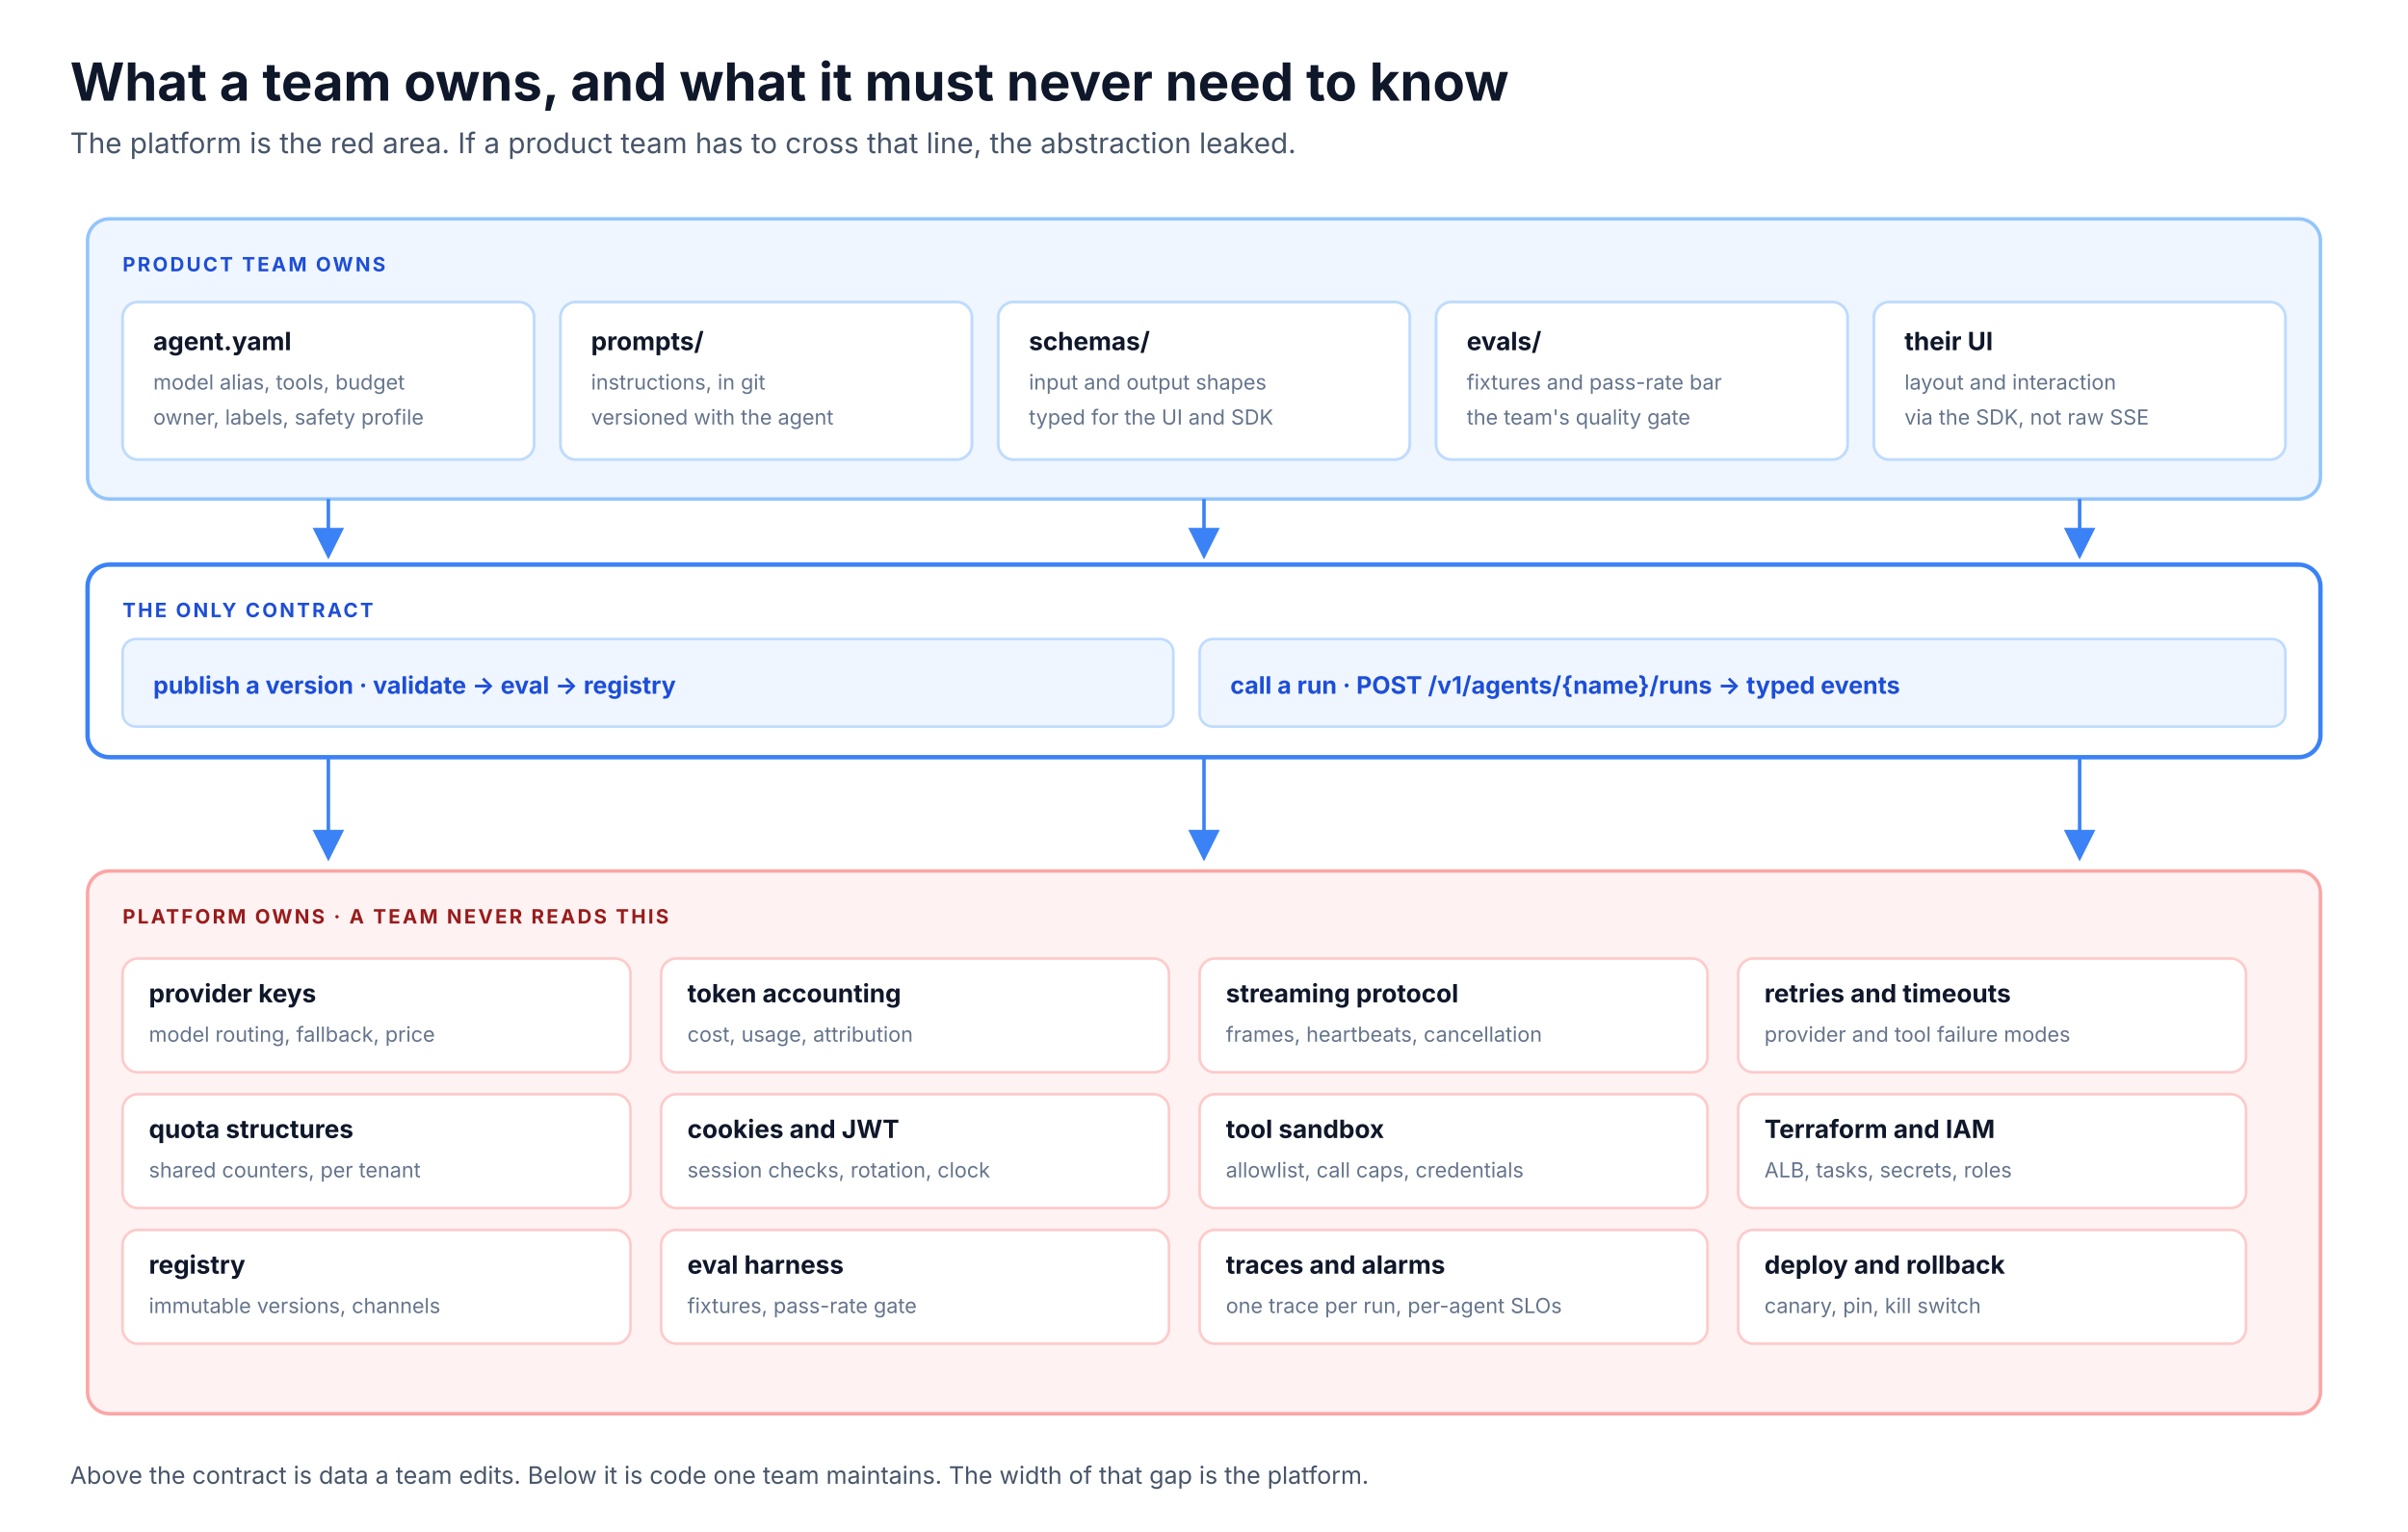
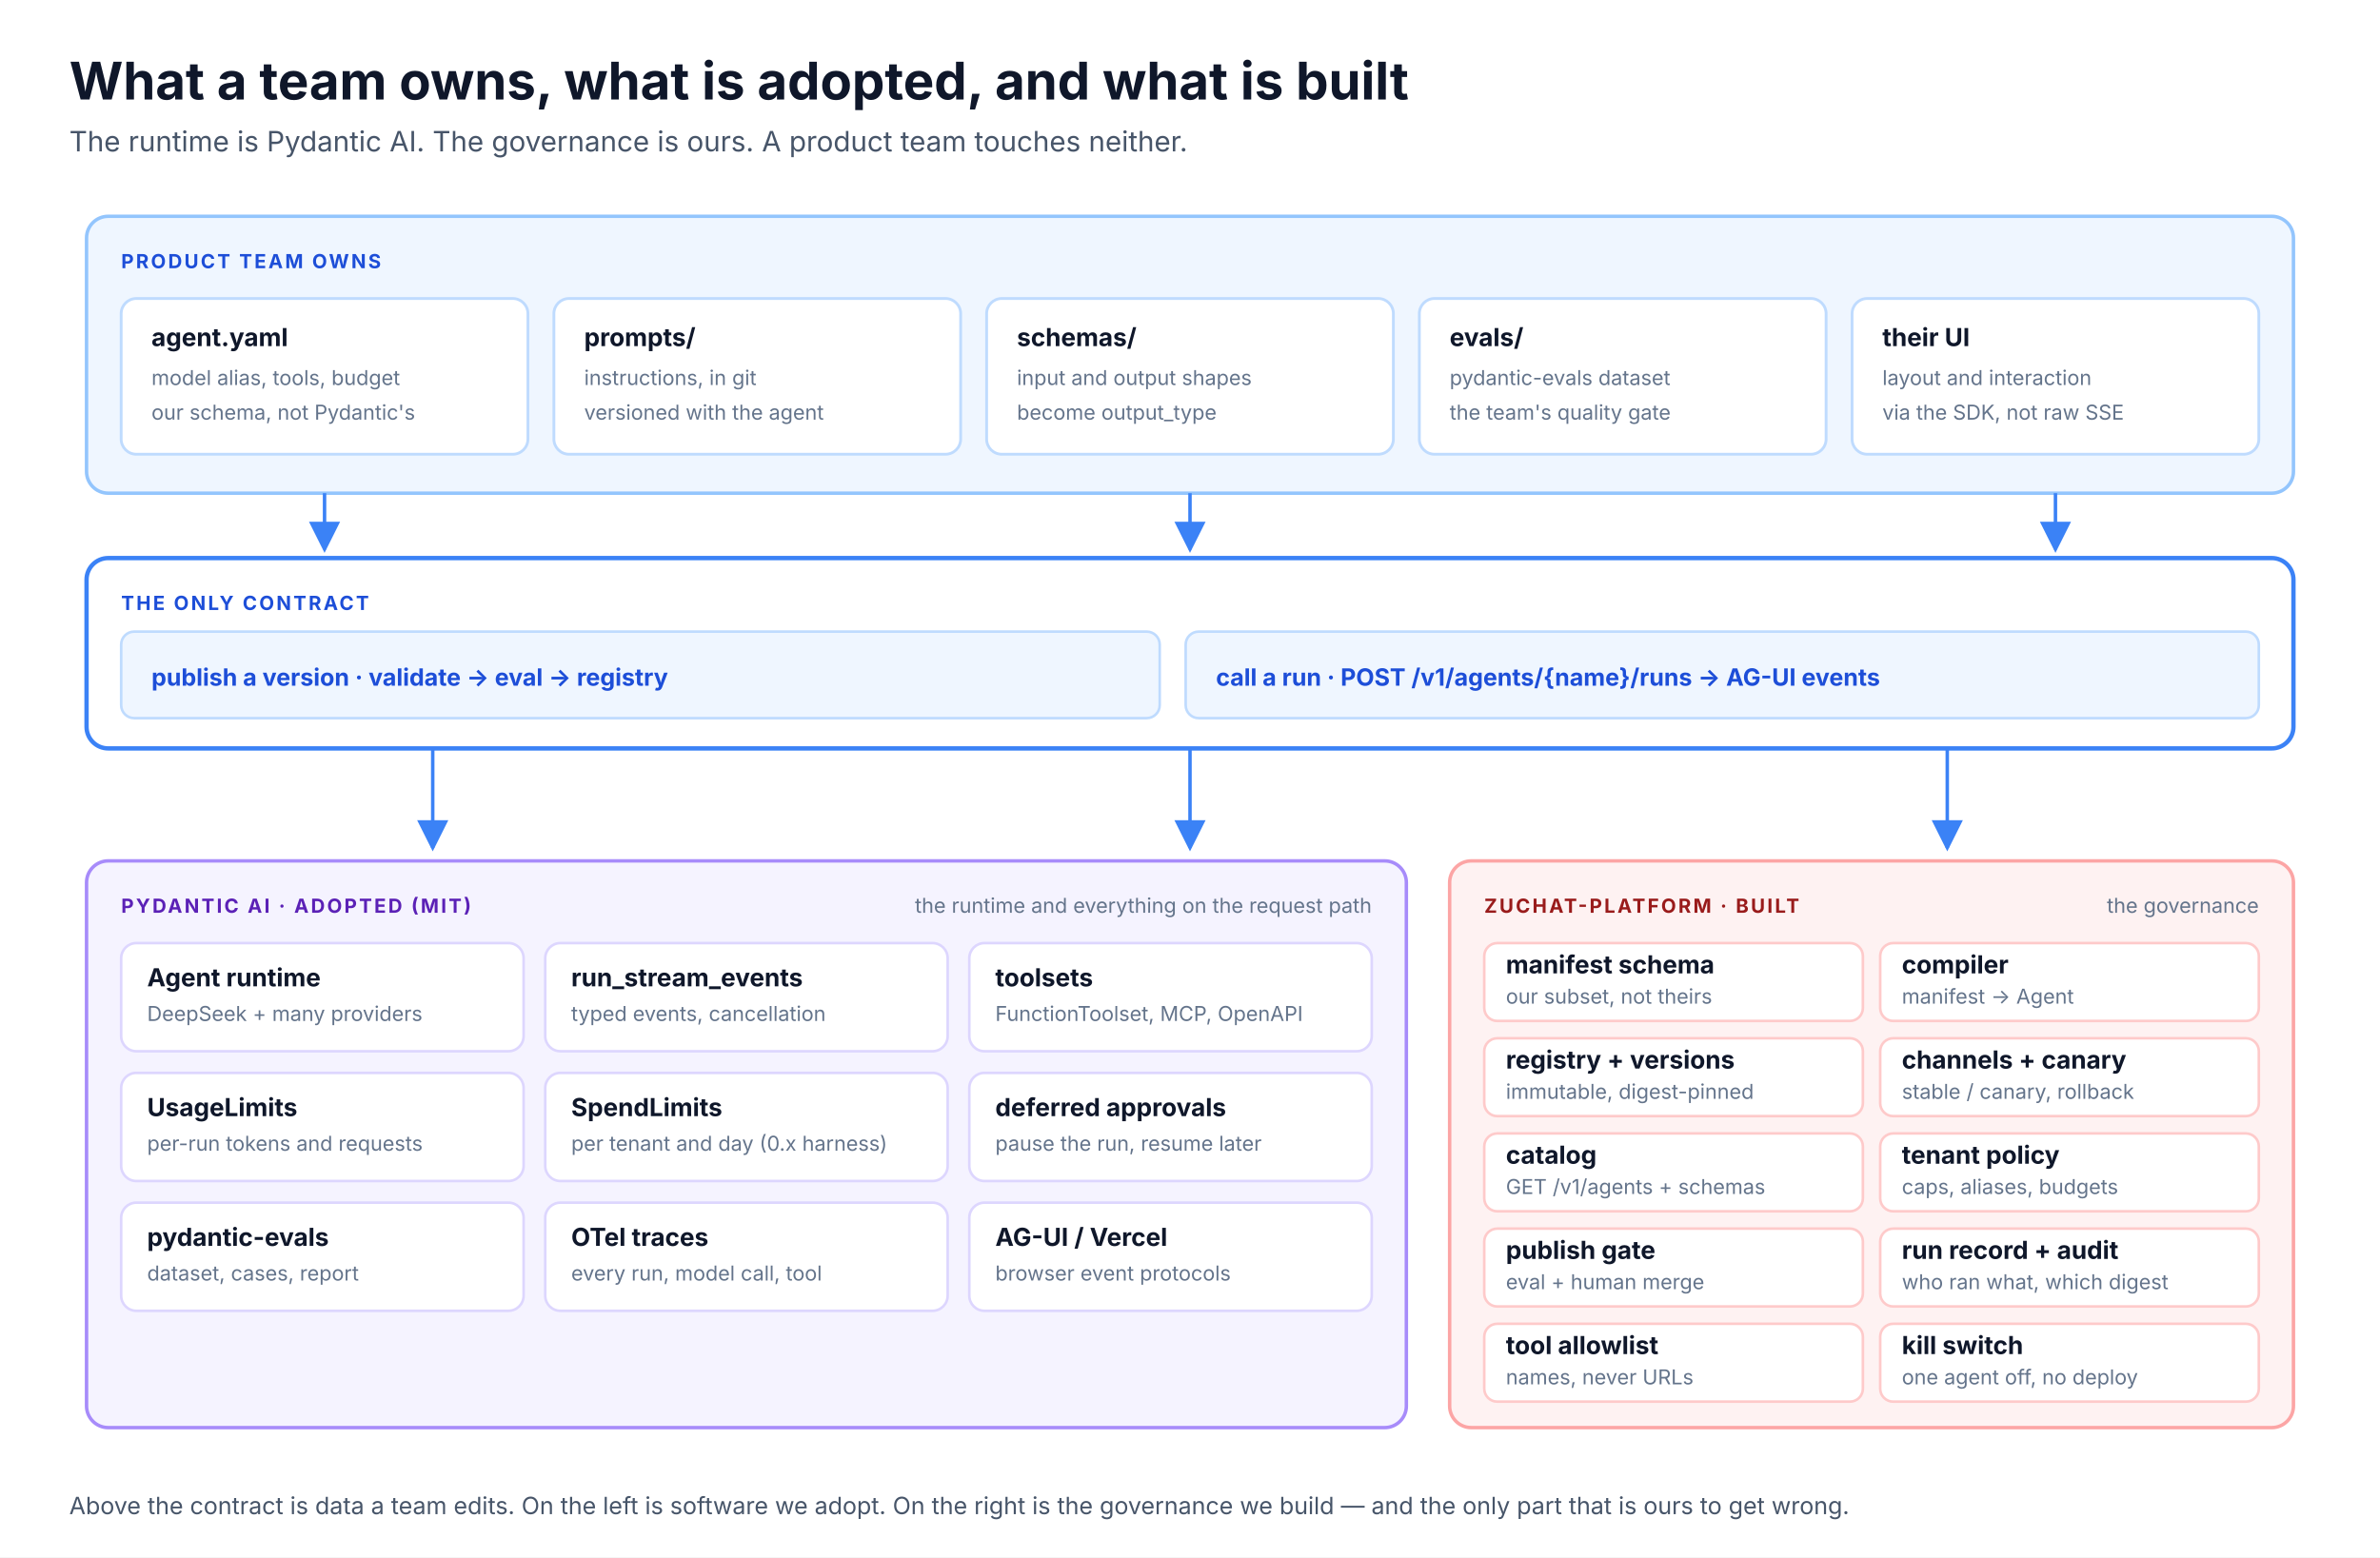
- <svg xmlns="http://www.w3.org/2000/svg" viewBox="0 0 1100 700" width="1100" height="700" role="img" aria-labelledby="t d">
-   <rect width="1100" height="700" fill="#ffffff" />
+ <svg xmlns="http://www.w3.org/2000/svg" viewBox="0 0 1100 720" width="1100" height="720" role="img" aria-labelledby="t d">
+   <rect width="1100" height="720" fill="#ffffff" />
  <style>
    .h1{font:700 24px 'Inter','Segoe UI',Helvetica,Arial,sans-serif;fill:#0f172a}
    .sub{font:400 13px 'Inter','Segoe UI',Helvetica,Arial,sans-serif;fill:#475569}
    .kick{font:700 9px 'Inter','Segoe UI',Helvetica,Arial,sans-serif;letter-spacing:1px}
    .ct{font:700 11.5px 'Inter','Segoe UI',Helvetica,Arial,sans-serif;fill:#0f172a}
    .cs{font:400 9.5px 'Inter','Segoe UI',Helvetica,Arial,sans-serif;fill:#64748b}
    .contract{font:700 11px 'Inter','Segoe UI',Helvetica,Arial,sans-serif;fill:#1d4ed8}
    .note{font:400 11px 'Inter','Segoe UI',Helvetica,Arial,sans-serif;fill:#475569}
  </style>
  <defs>
    <marker id="ar" markerWidth="9" markerHeight="9" refX="8" refY="4.5" orient="auto">
      <path d="M0,0 L9,4.5 L0,9 z" fill="#3b82f6" />
    </marker>
  </defs>
-   <text x="32" y="46" class="h1">What a team owns, and what it must never need to know</text>
-   <text x="32" y="70" class="sub">The platform is the red area. If a product team has to cross that line, the abstraction leaked.</text>
+   <text x="32" y="46" class="h1">What a team owns, what is adopted, and what is built</text>
+   <text x="32" y="70" class="sub">The runtime is Pydantic AI. The governance is ours. A product team touches neither.</text>
  <rect x="40" y="100" width="1020" height="128" rx="10" fill="#eff6ff" stroke="#93c5fd" stroke-width="1.6" />
  <text x="56" y="124" class="kick" fill="#1d4ed8">PRODUCT TEAM OWNS</text>
  <rect x="56" y="138" width="188" height="72" rx="7" fill="#ffffff" stroke="#bfdbfe" stroke-width="1.3" />
  <text x="70" y="160" class="ct">agent.yaml</text>
  <text x="70" y="178" class="cs">model alias, tools, budget</text>
-   <text x="70" y="194" class="cs">owner, labels, safety profile</text>
+   <text x="70" y="194" class="cs">our schema, not Pydantic's</text>
  <rect x="256" y="138" width="188" height="72" rx="7" fill="#ffffff" stroke="#bfdbfe" stroke-width="1.3" />
  <text x="270" y="160" class="ct">prompts/</text>
  <text x="270" y="178" class="cs">instructions, in git</text>
  <text x="270" y="194" class="cs">versioned with the agent</text>
  <rect x="456" y="138" width="188" height="72" rx="7" fill="#ffffff" stroke="#bfdbfe" stroke-width="1.3" />
  <text x="470" y="160" class="ct">schemas/</text>
  <text x="470" y="178" class="cs">input and output shapes</text>
-   <text x="470" y="194" class="cs">typed for the UI and SDK</text>
+   <text x="470" y="194" class="cs">become output_type</text>
  <rect x="656" y="138" width="188" height="72" rx="7" fill="#ffffff" stroke="#bfdbfe" stroke-width="1.3" />
  <text x="670" y="160" class="ct">evals/</text>
-   <text x="670" y="178" class="cs">fixtures and pass-rate bar</text>
+   <text x="670" y="178" class="cs">pydantic-evals dataset</text>
  <text x="670" y="194" class="cs">the team's quality gate</text>
  <rect x="856" y="138" width="188" height="72" rx="7" fill="#ffffff" stroke="#bfdbfe" stroke-width="1.3" />
  <text x="870" y="160" class="ct">their UI</text>
  <text x="870" y="178" class="cs">layout and interaction</text>
  <text x="870" y="194" class="cs">via the SDK, not raw SSE</text>
  <line x1="150" y1="228" x2="150" y2="254" stroke="#3b82f6" stroke-width="1.6" marker-end="url(#ar)" />
  <line x1="550" y1="228" x2="550" y2="254" stroke="#3b82f6" stroke-width="1.6" marker-end="url(#ar)" />
  <line x1="950" y1="228" x2="950" y2="254" stroke="#3b82f6" stroke-width="1.6" marker-end="url(#ar)" />
  <rect x="40" y="258" width="1020" height="88" rx="10" fill="#ffffff" stroke="#3b82f6" stroke-width="2" />
  <text x="56" y="282" class="kick" fill="#1d4ed8">THE ONLY CONTRACT</text>
  <rect x="56" y="292" width="480" height="40" rx="6" fill="#eff6ff" stroke="#bfdbfe" stroke-width="1.2" />
  <text x="70" y="317" class="contract">publish a version · validate → eval → registry</text>
  <rect x="548" y="292" width="496" height="40" rx="6" fill="#eff6ff" stroke="#bfdbfe" stroke-width="1.2" />
-   <text x="562" y="317" class="contract">call a run · POST /v1/agents/{name}/runs → typed events</text>
-   <line x1="150" y1="346" x2="150" y2="392" stroke="#3b82f6" stroke-width="1.6" marker-end="url(#ar)" />
+   <text x="562" y="317" class="contract">call a run · POST /v1/agents/{name}/runs → AG-UI events</text>
+   <line x1="200" y1="346" x2="200" y2="392" stroke="#3b82f6" stroke-width="1.6" marker-end="url(#ar)" />
  <line x1="550" y1="346" x2="550" y2="392" stroke="#3b82f6" stroke-width="1.6" marker-end="url(#ar)" />
-   <line x1="950" y1="346" x2="950" y2="392" stroke="#3b82f6" stroke-width="1.6" marker-end="url(#ar)" />
-   <rect x="40" y="398" width="1020" height="248" rx="10" fill="#fef2f2" stroke="#fca5a5" stroke-width="1.6" />
-   <text x="56" y="422" class="kick" fill="#991b1b">PLATFORM OWNS · A TEAM NEVER READS THIS</text>
-   <rect x="56" y="438" width="232" height="52" rx="7" fill="#ffffff" stroke="#fecaca" stroke-width="1.2" />
-   <text x="68" y="458" class="ct">provider keys</text>
-   <text x="68" y="476" class="cs">model routing, fallback, price</text>
-   <rect x="302" y="438" width="232" height="52" rx="7" fill="#ffffff" stroke="#fecaca" stroke-width="1.2" />
-   <text x="314" y="458" class="ct">token accounting</text>
-   <text x="314" y="476" class="cs">cost, usage, attribution</text>
-   <rect x="548" y="438" width="232" height="52" rx="7" fill="#ffffff" stroke="#fecaca" stroke-width="1.2" />
-   <text x="560" y="458" class="ct">streaming protocol</text>
-   <text x="560" y="476" class="cs">frames, heartbeats, cancellation</text>
-   <rect x="794" y="438" width="232" height="52" rx="7" fill="#ffffff" stroke="#fecaca" stroke-width="1.2" />
-   <text x="806" y="458" class="ct">retries and timeouts</text>
-   <text x="806" y="476" class="cs">provider and tool failure modes</text>
-   <rect x="56" y="500" width="232" height="52" rx="7" fill="#ffffff" stroke="#fecaca" stroke-width="1.2" />
-   <text x="68" y="520" class="ct">quota structures</text>
-   <text x="68" y="538" class="cs">shared counters, per tenant</text>
-   <rect x="302" y="500" width="232" height="52" rx="7" fill="#ffffff" stroke="#fecaca" stroke-width="1.2" />
-   <text x="314" y="520" class="ct">cookies and JWT</text>
-   <text x="314" y="538" class="cs">session checks, rotation, clock</text>
-   <rect x="548" y="500" width="232" height="52" rx="7" fill="#ffffff" stroke="#fecaca" stroke-width="1.2" />
-   <text x="560" y="520" class="ct">tool sandbox</text>
-   <text x="560" y="538" class="cs">allowlist, call caps, credentials</text>
-   <rect x="794" y="500" width="232" height="52" rx="7" fill="#ffffff" stroke="#fecaca" stroke-width="1.2" />
-   <text x="806" y="520" class="ct">Terraform and IAM</text>
-   <text x="806" y="538" class="cs">ALB, tasks, secrets, roles</text>
-   <rect x="56" y="562" width="232" height="52" rx="7" fill="#ffffff" stroke="#fecaca" stroke-width="1.2" />
-   <text x="68" y="582" class="ct">registry</text>
-   <text x="68" y="600" class="cs">immutable versions, channels</text>
-   <rect x="302" y="562" width="232" height="52" rx="7" fill="#ffffff" stroke="#fecaca" stroke-width="1.2" />
-   <text x="314" y="582" class="ct">eval harness</text>
-   <text x="314" y="600" class="cs">fixtures, pass-rate gate</text>
-   <rect x="548" y="562" width="232" height="52" rx="7" fill="#ffffff" stroke="#fecaca" stroke-width="1.2" />
-   <text x="560" y="582" class="ct">traces and alarms</text>
-   <text x="560" y="600" class="cs">one trace per run, per-agent SLOs</text>
-   <rect x="794" y="562" width="232" height="52" rx="7" fill="#ffffff" stroke="#fecaca" stroke-width="1.2" />
-   <text x="806" y="582" class="ct">deploy and rollback</text>
-   <text x="806" y="600" class="cs">canary, pin, kill switch</text>
-   <text x="32" y="678" class="note">Above the contract is data a team edits. Below it is code one team maintains. The width of that gap is the platform.</text>
+   <line x1="900" y1="346" x2="900" y2="392" stroke="#3b82f6" stroke-width="1.6" marker-end="url(#ar)" />
+   <rect x="40" y="398" width="610" height="262" rx="10" fill="#f5f3ff" stroke="#a78bfa" stroke-width="1.6" />
+   <text x="56" y="422" class="kick" fill="#5b21b6">PYDANTIC AI · ADOPTED (MIT)</text>
+   <text x="634" y="422" class="cs" text-anchor="end">the runtime and everything on the request path</text>
+   <rect x="56" y="436" width="186" height="50" rx="7" fill="#ffffff" stroke="#ddd6fe" stroke-width="1.2" />
+   <text x="68" y="456" class="ct">Agent runtime</text>
+   <text x="68" y="472" class="cs">DeepSeek + many providers</text>
+   <rect x="252" y="436" width="186" height="50" rx="7" fill="#ffffff" stroke="#ddd6fe" stroke-width="1.2" />
+   <text x="264" y="456" class="ct">run_stream_events</text>
+   <text x="264" y="472" class="cs">typed events, cancellation</text>
+   <rect x="448" y="436" width="186" height="50" rx="7" fill="#ffffff" stroke="#ddd6fe" stroke-width="1.2" />
+   <text x="460" y="456" class="ct">toolsets</text>
+   <text x="460" y="472" class="cs">FunctionToolset, MCP, OpenAPI</text>
+   <rect x="56" y="496" width="186" height="50" rx="7" fill="#ffffff" stroke="#ddd6fe" stroke-width="1.2" />
+   <text x="68" y="516" class="ct">UsageLimits</text>
+   <text x="68" y="532" class="cs">per-run tokens and requests</text>
+   <rect x="252" y="496" width="186" height="50" rx="7" fill="#ffffff" stroke="#ddd6fe" stroke-width="1.2" />
+   <text x="264" y="516" class="ct">SpendLimits</text>
+   <text x="264" y="532" class="cs">per tenant and day (0.x harness)</text>
+   <rect x="448" y="496" width="186" height="50" rx="7" fill="#ffffff" stroke="#ddd6fe" stroke-width="1.2" />
+   <text x="460" y="516" class="ct">deferred approvals</text>
+   <text x="460" y="532" class="cs">pause the run, resume later</text>
+   <rect x="56" y="556" width="186" height="50" rx="7" fill="#ffffff" stroke="#ddd6fe" stroke-width="1.2" />
+   <text x="68" y="576" class="ct">pydantic-evals</text>
+   <text x="68" y="592" class="cs">dataset, cases, report</text>
+   <rect x="252" y="556" width="186" height="50" rx="7" fill="#ffffff" stroke="#ddd6fe" stroke-width="1.2" />
+   <text x="264" y="576" class="ct">OTel traces</text>
+   <text x="264" y="592" class="cs">every run, model call, tool</text>
+   <rect x="448" y="556" width="186" height="50" rx="7" fill="#ffffff" stroke="#ddd6fe" stroke-width="1.2" />
+   <text x="460" y="576" class="ct">AG-UI / Vercel</text>
+   <text x="460" y="592" class="cs">browser event protocols</text>
+   <rect x="670" y="398" width="390" height="262" rx="10" fill="#fef2f2" stroke="#fca5a5" stroke-width="1.6" />
+   <text x="686" y="422" class="kick" fill="#991b1b">ZUCHAT-PLATFORM · BUILT</text>
+   <text x="1044" y="422" class="cs" text-anchor="end">the governance</text>
+   <rect x="686" y="436" width="175" height="36" rx="6" fill="#ffffff" stroke="#fecaca" stroke-width="1.2" />
+   <text x="696" y="450" class="ct" font-size="10.5">manifest schema</text>
+   <text x="696" y="464" class="cs" font-size="8.5">our subset, not theirs</text>
+   <rect x="869" y="436" width="175" height="36" rx="6" fill="#ffffff" stroke="#fecaca" stroke-width="1.2" />
+   <text x="879" y="450" class="ct" font-size="10.5">compiler</text>
+   <text x="879" y="464" class="cs" font-size="8.5">manifest → Agent</text>
+   <rect x="686" y="480" width="175" height="36" rx="6" fill="#ffffff" stroke="#fecaca" stroke-width="1.2" />
+   <text x="696" y="494" class="ct" font-size="10.5">registry + versions</text>
+   <text x="696" y="508" class="cs" font-size="8.5">immutable, digest-pinned</text>
+   <rect x="869" y="480" width="175" height="36" rx="6" fill="#ffffff" stroke="#fecaca" stroke-width="1.2" />
+   <text x="879" y="494" class="ct" font-size="10.5">channels + canary</text>
+   <text x="879" y="508" class="cs" font-size="8.5">stable / canary, rollback</text>
+   <rect x="686" y="524" width="175" height="36" rx="6" fill="#ffffff" stroke="#fecaca" stroke-width="1.2" />
+   <text x="696" y="538" class="ct" font-size="10.5">catalog</text>
+   <text x="696" y="552" class="cs" font-size="8.5">GET /v1/agents + schemas</text>
+   <rect x="869" y="524" width="175" height="36" rx="6" fill="#ffffff" stroke="#fecaca" stroke-width="1.2" />
+   <text x="879" y="538" class="ct" font-size="10.5">tenant policy</text>
+   <text x="879" y="552" class="cs" font-size="8.5">caps, aliases, budgets</text>
+   <rect x="686" y="568" width="175" height="36" rx="6" fill="#ffffff" stroke="#fecaca" stroke-width="1.2" />
+   <text x="696" y="582" class="ct" font-size="10.5">publish gate</text>
+   <text x="696" y="596" class="cs" font-size="8.5">eval + human merge</text>
+   <rect x="869" y="568" width="175" height="36" rx="6" fill="#ffffff" stroke="#fecaca" stroke-width="1.2" />
+   <text x="879" y="582" class="ct" font-size="10.5">run record + audit</text>
+   <text x="879" y="596" class="cs" font-size="8.5">who ran what, which digest</text>
+   <rect x="686" y="612" width="175" height="36" rx="6" fill="#ffffff" stroke="#fecaca" stroke-width="1.2" />
+   <text x="696" y="626" class="ct" font-size="10.5">tool allowlist</text>
+   <text x="696" y="640" class="cs" font-size="8.5">names, never URLs</text>
+   <rect x="869" y="612" width="175" height="36" rx="6" fill="#ffffff" stroke="#fecaca" stroke-width="1.2" />
+   <text x="879" y="626" class="ct" font-size="10.5">kill switch</text>
+   <text x="879" y="640" class="cs" font-size="8.5">one agent off, no deploy</text>
+   <text x="32" y="700" class="note">Above the contract is data a team edits. On the left is software we adopt. On the right is the governance we build — and the only part that is ours to get wrong.</text>
</svg>
